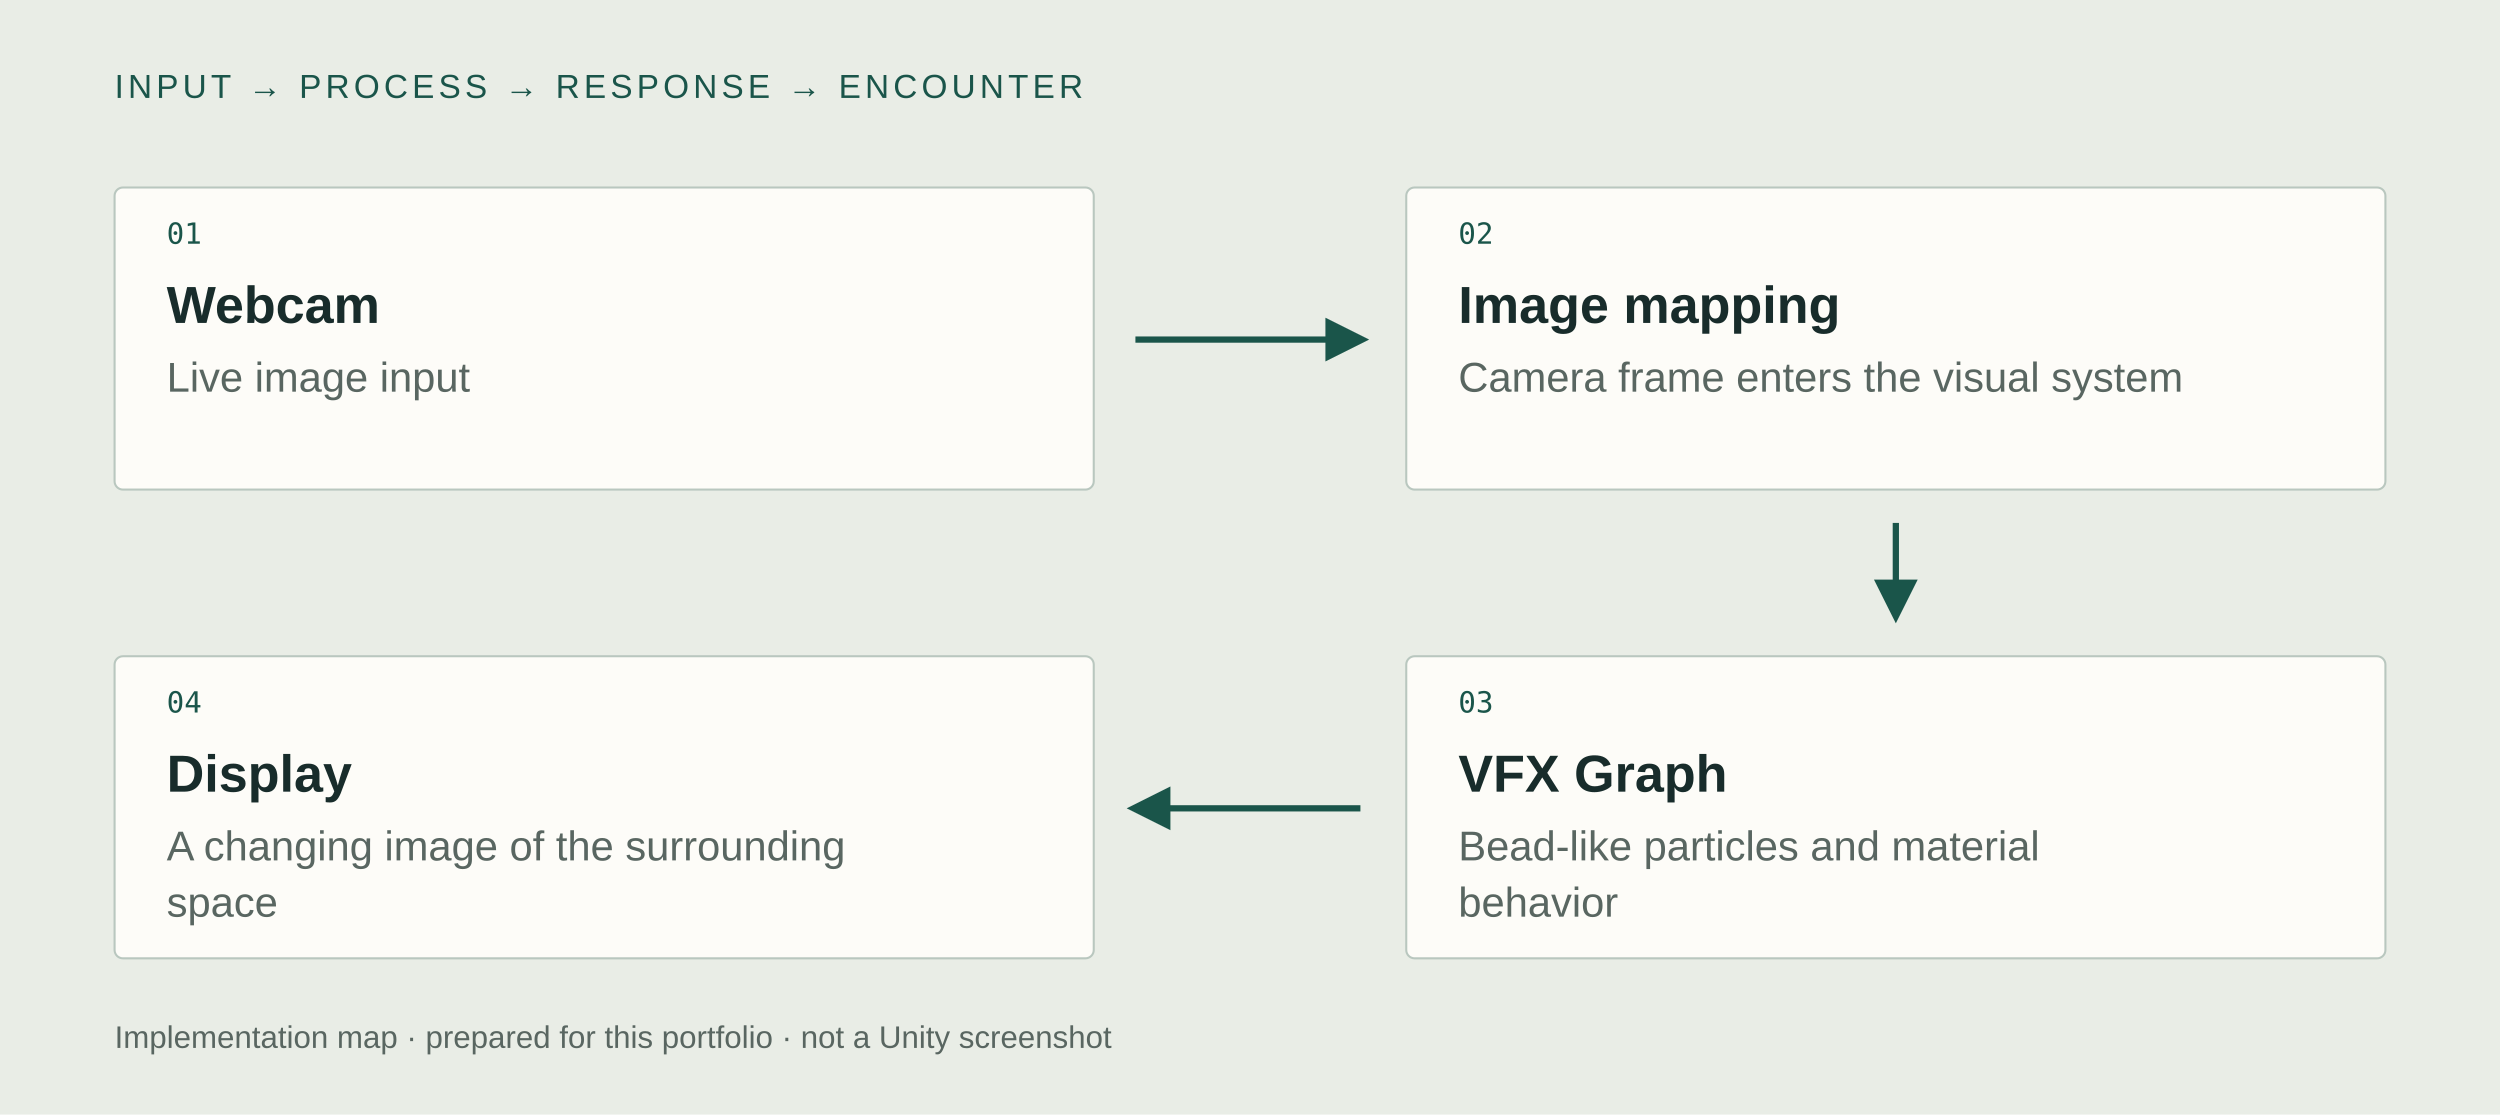
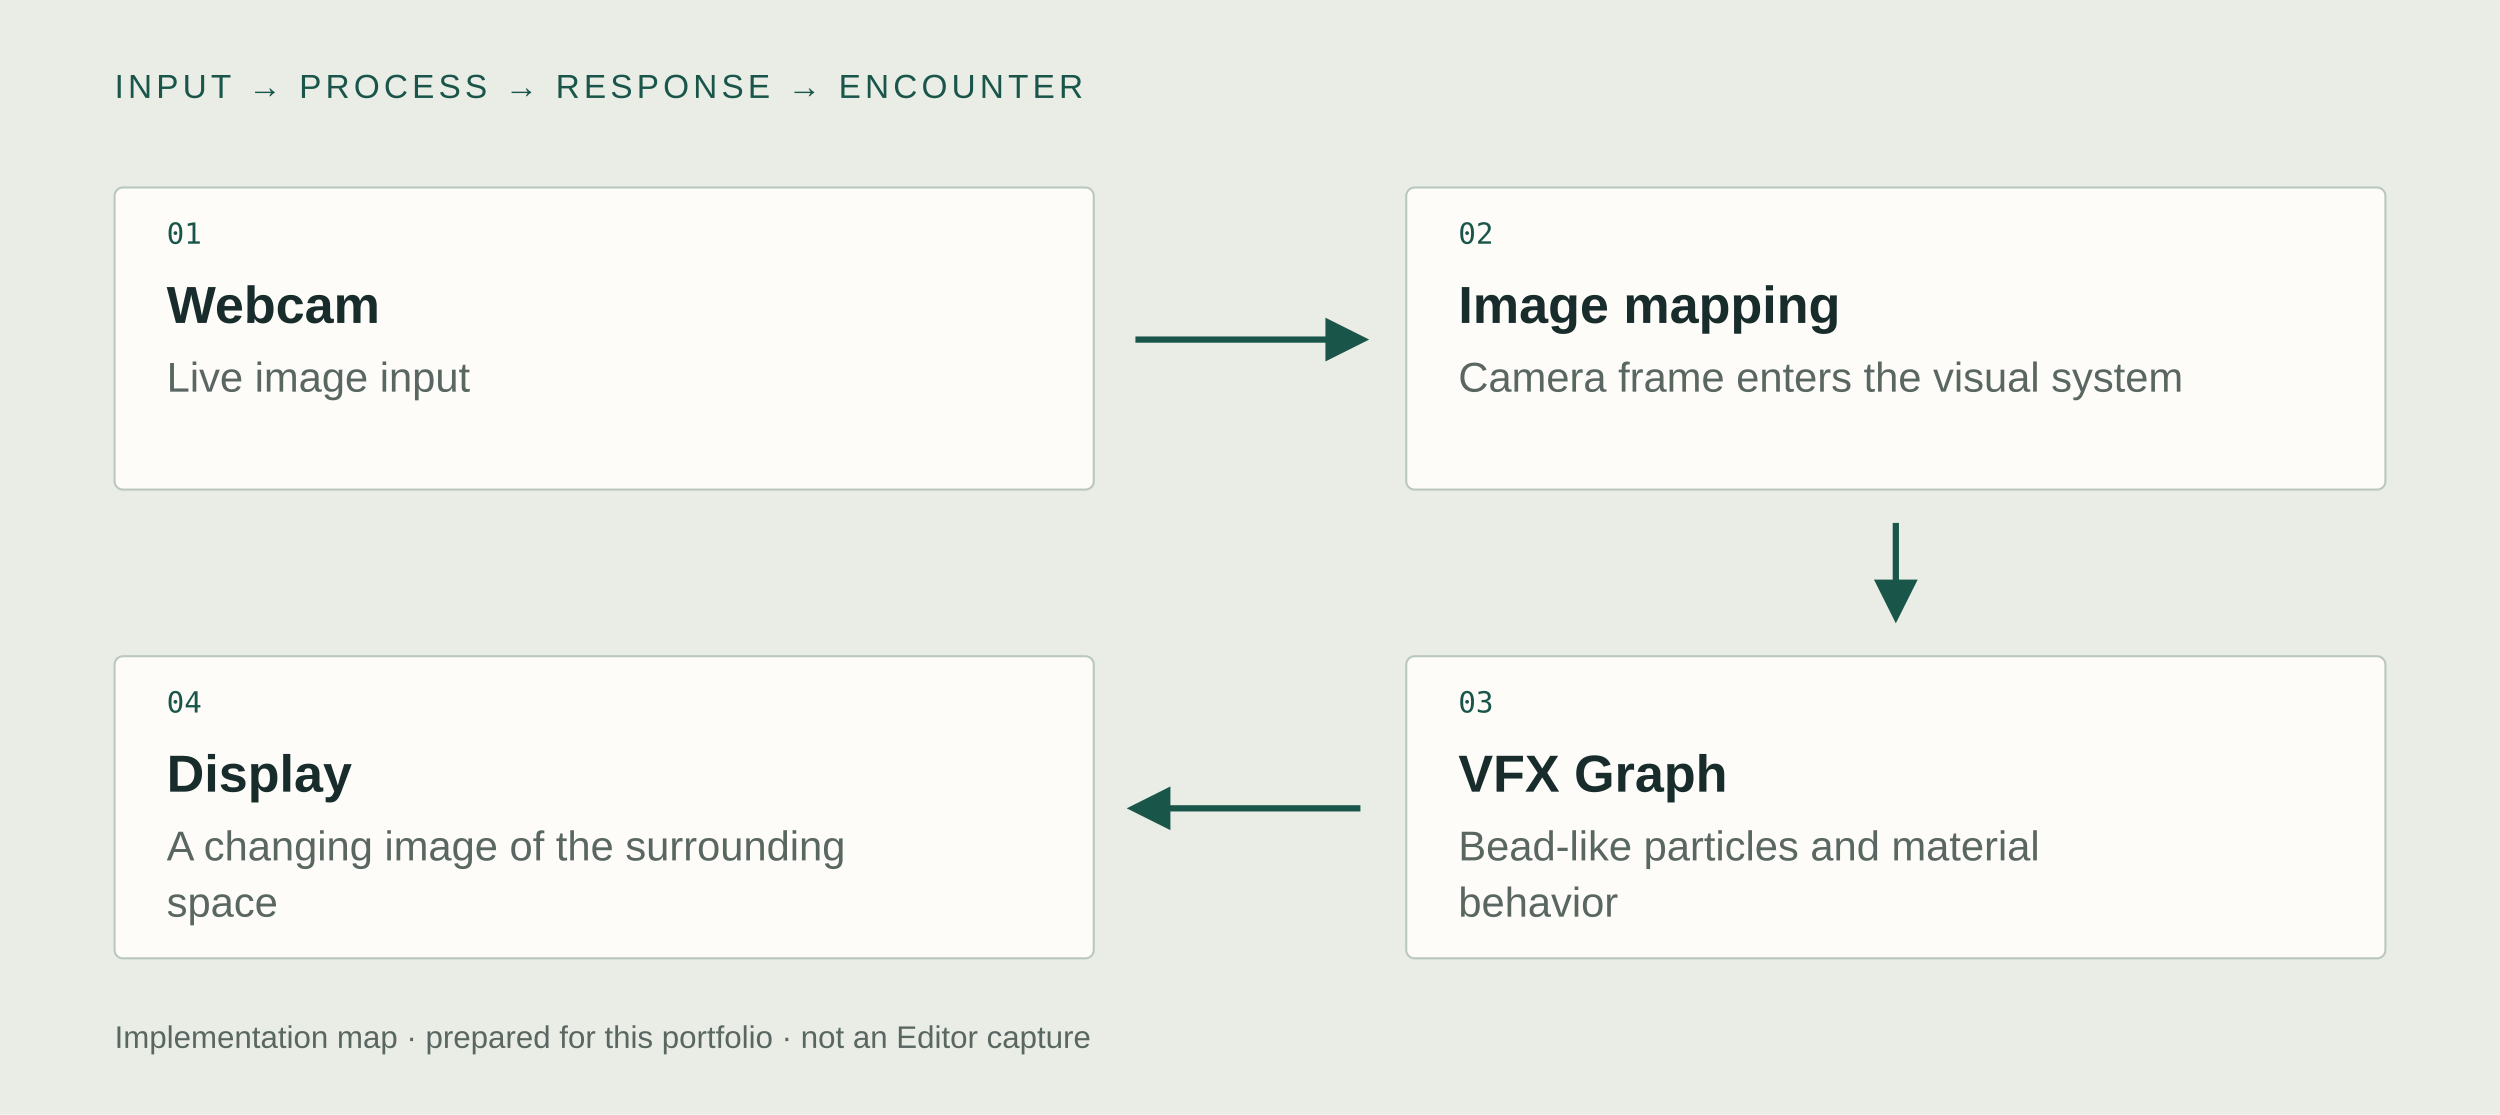
<svg xmlns="http://www.w3.org/2000/svg" viewBox="0 0 1200 535" role="img" aria-labelledby="title description">
  <defs>
    <marker id="arrow" viewBox="0 0 10 10" refX="8" refY="5" markerWidth="7" markerHeight="7" orient="auto-start-reverse">
      <path d="M 0 0 L 10 5 L 0 10 z" fill="#1a554a" />
    </marker>
  </defs>
  <rect width="1200" height="535" fill="#e9ede6" />
  <g font-family="Arial,Helvetica,sans-serif">
    <text x="55" y="47" fill="#1a554a" font-size="16" letter-spacing="2">INPUT → PROCESS → RESPONSE → ENCOUNTER</text>
    <g>
      <rect x="55" y="90" width="470" height="145" rx="4" fill="#fdfcf8" stroke="#b9c7bf" />
      <text x="80" y="117" fill="#1a554a" font-size="14" font-family="monospace">01</text>
      <text x="80" y="155" fill="#182c2b" font-size="25" font-weight="600">Webcam</text>
      <text x="80" y="188" fill="#596661" font-size="20">
        <tspan x="80" dy="0">Live image input</tspan>
      </text>
    </g>
    <g>
      <rect x="675" y="90" width="470" height="145" rx="4" fill="#fdfcf8" stroke="#b9c7bf" />
      <text x="700" y="117" fill="#1a554a" font-size="14" font-family="monospace">02</text>
      <text x="700" y="155" fill="#182c2b" font-size="25" font-weight="600">Image mapping</text>
      <text x="700" y="188" fill="#596661" font-size="20">
        <tspan x="700" dy="0">Camera frame enters the visual system</tspan>
      </text>
    </g>
    <g>
      <rect x="675" y="315" width="470" height="145" rx="4" fill="#fdfcf8" stroke="#b9c7bf" />
      <text x="700" y="342" fill="#1a554a" font-size="14" font-family="monospace">03</text>
      <text x="700" y="380" fill="#182c2b" font-size="25" font-weight="600">VFX Graph</text>
      <text x="700" y="413" fill="#596661" font-size="20">
        <tspan x="700" dy="0">Bead-like particles and material</tspan>
        <tspan x="700" dy="27">behavior</tspan>
      </text>
    </g>
    <g>
      <rect x="55" y="315" width="470" height="145" rx="4" fill="#fdfcf8" stroke="#b9c7bf" />
      <text x="80" y="342" fill="#1a554a" font-size="14" font-family="monospace">04</text>
      <text x="80" y="380" fill="#182c2b" font-size="25" font-weight="600">Display</text>
      <text x="80" y="413" fill="#596661" font-size="20">
        <tspan x="80" dy="0">A changing image of the surrounding</tspan>
        <tspan x="80" dy="27">space</tspan>
      </text>
    </g>
    <g fill="none" stroke="#1a554a" stroke-width="3" marker-end="url(#arrow)">
      <path d="M 545 163 H 653" />
      <path d="M 910 251 V 295" />
      <path d="M 653 388 H 545" />
    </g>
-     <text x="55" y="503" fill="#596661" font-size="15">Implementation map · prepared for this portfolio · not a Unity screenshot</text>
+     <text x="55" y="503" fill="#596661" font-size="15">Implementation map · prepared for this portfolio · not an Editor capture</text>
  </g>
</svg>
